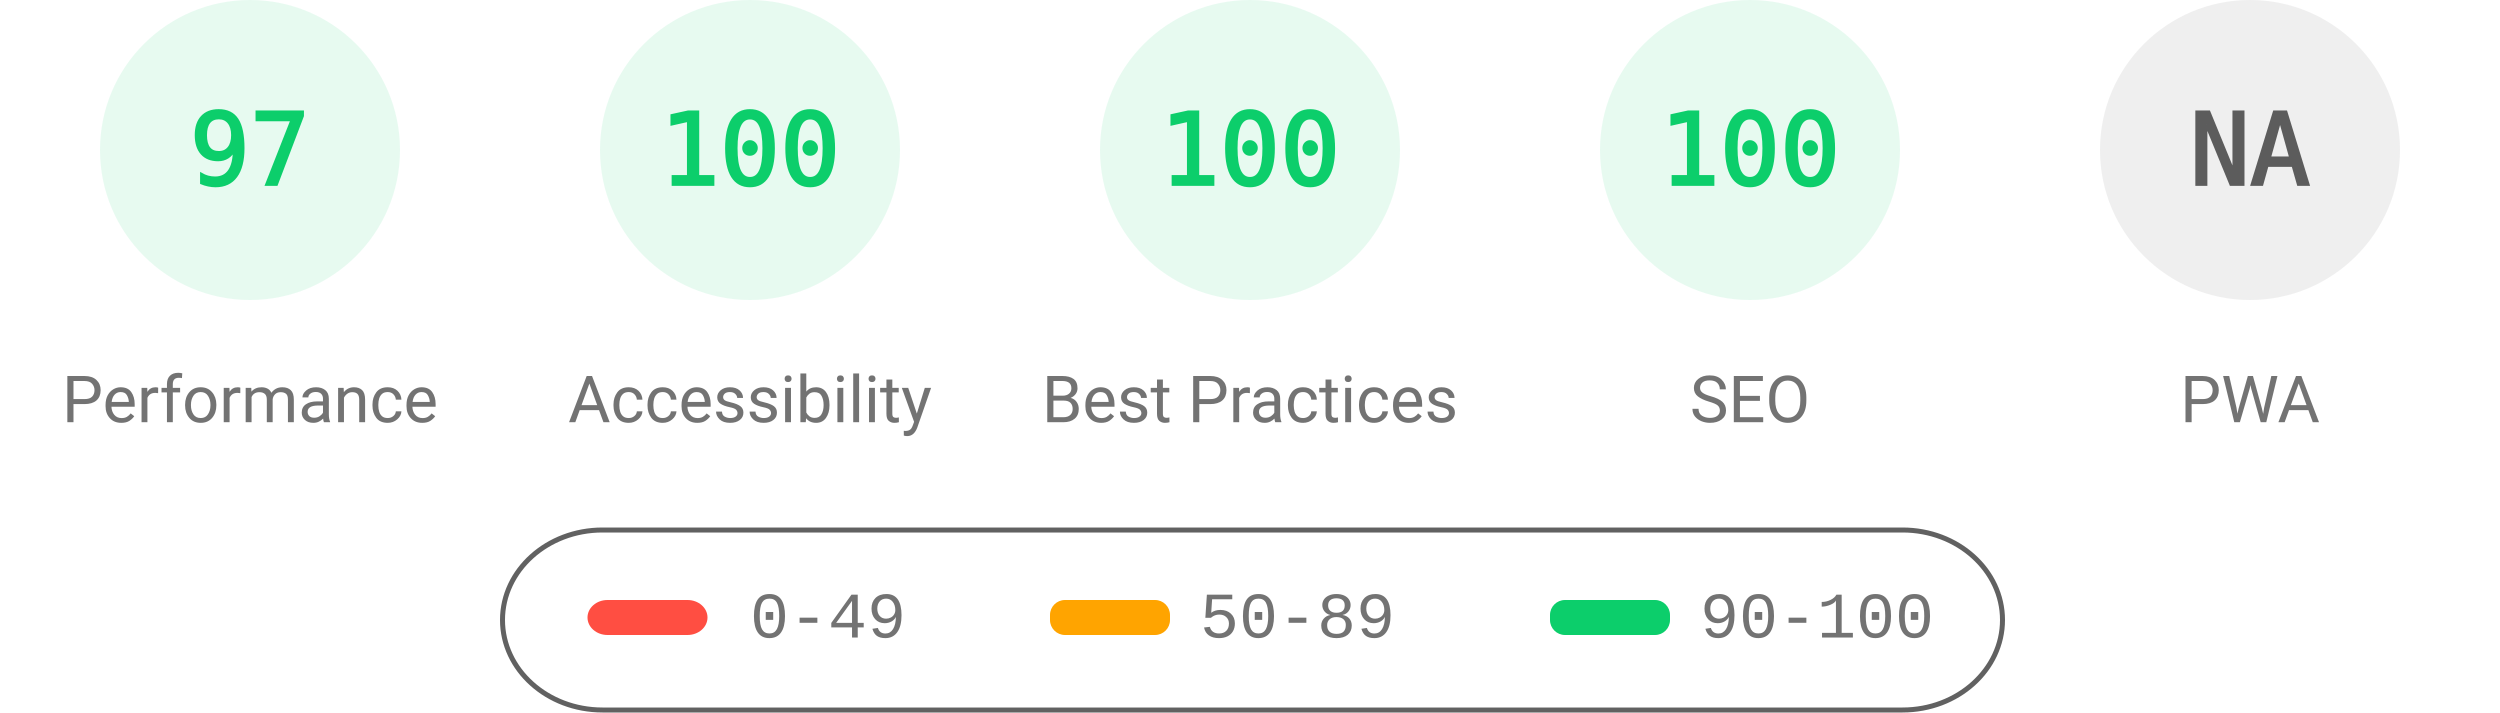
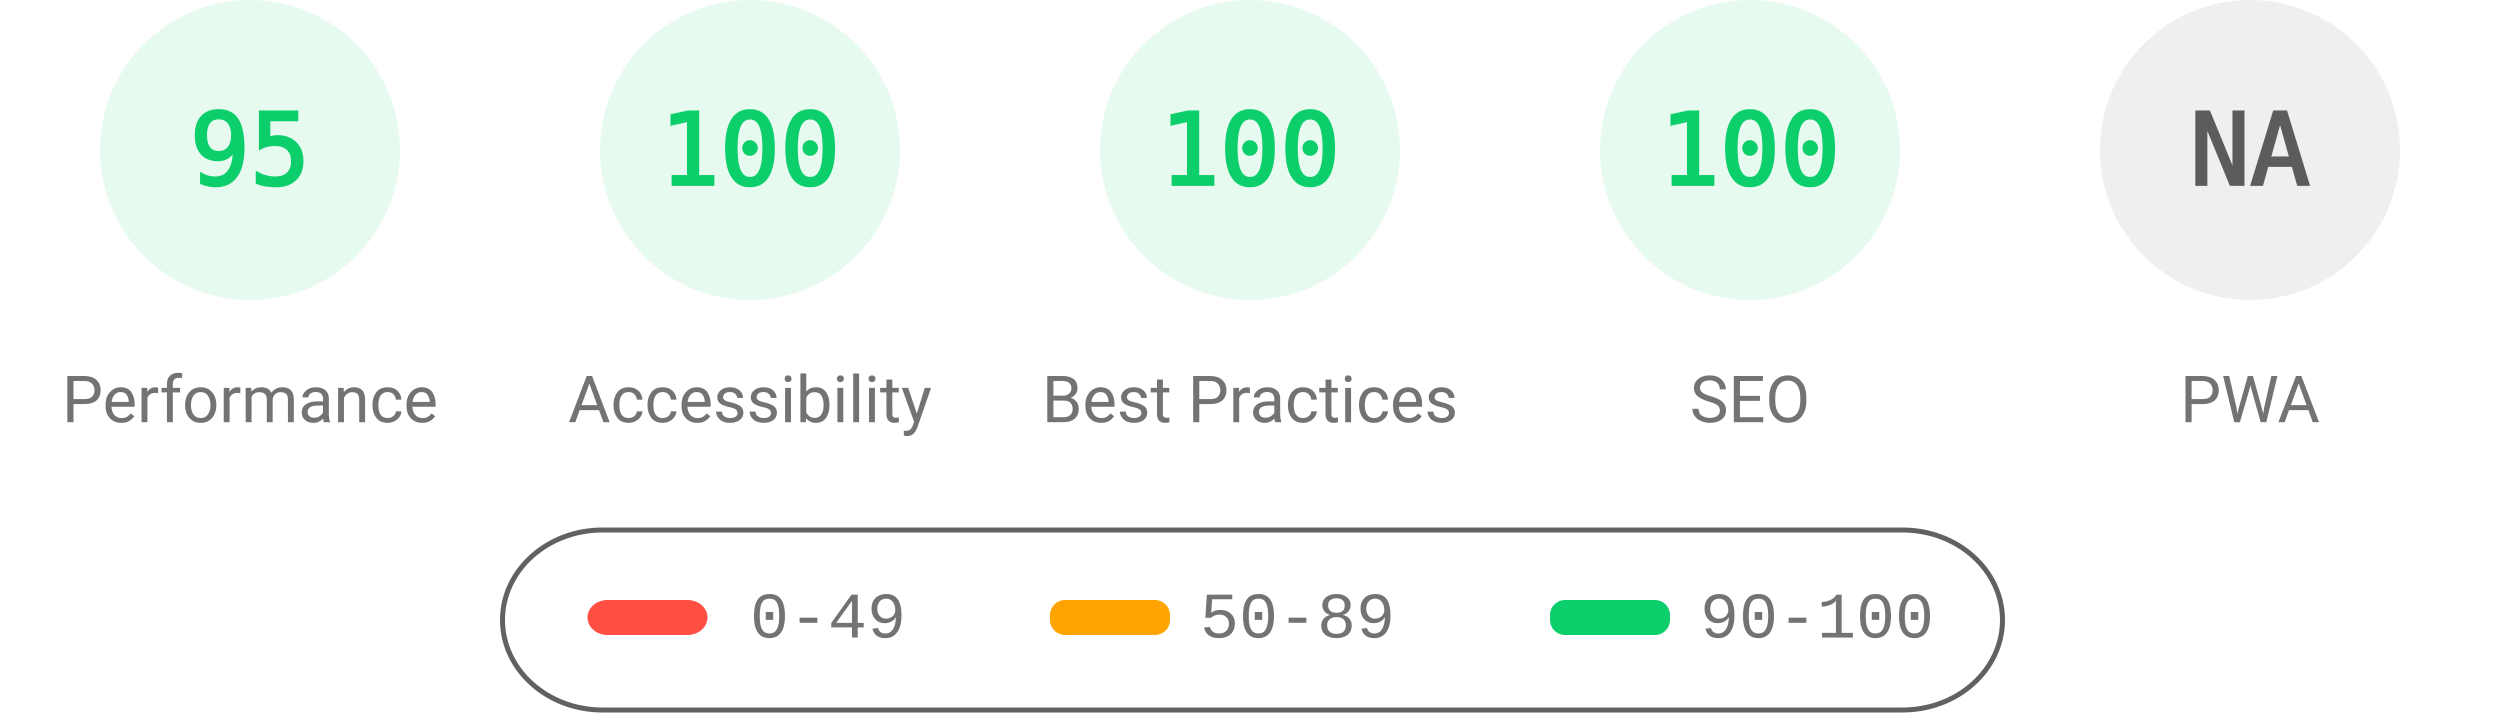
<svg xmlns="http://www.w3.org/2000/svg" fill="none" width="1000" height="285">
  <style>.gauge-base{opacity:.1}.gauge-arc{fill:none;animation-delay:250ms;stroke-linecap:round;transform:rotate(-90deg);transform-origin:100px 60px;animation:load-gauge 1s ease forwards}.guage-text{font-size:40px;font-family:monospace;text-align:center}.guage-red{color:#ff4e42;fill:#ff4e42;stroke:#ff4e42}.guage-orange{color:#ffa400;fill:#ffa400;stroke:#ffa400}.guage-green{color:#0cce6b;fill:#0cce6b;stroke:#0cce6b}.guage-undefined{color:#5c5c5c;fill:#5c5c5c;stroke:#5c5c5c}.guage-title{color:#737373;fill:#737373;stroke:none;font-size:26px;line-height:26px;font-family:Roboto,Halvetica,Arial,sans-serif}@keyframes load-gauge{from{stroke-dasharray:0 352.858}}</style>
  <svg class="guage-div guage-perf guage-green" viewBox="0 0 200 200" width="200" height="200">
    <circle class="gauge-base" r="56" cx="100" cy="60" stroke-width="8" />
-     <circle class="gauge-arc guage-arc-1" r="56" cx="100" cy="60" stroke-width="8" style="stroke-dasharray:341.302,351.858" />
-     <text class="guage-text" x="100" y="60" alignment-baseline="central" dominant-baseline="central" text-anchor="middle">97</text>
+     <circle class="gauge-arc guage-arc-1" r="56" cx="100" cy="60" stroke-width="8" style="stroke-dasharray:334.265,351.858" />
+     <text class="guage-text" x="100" y="60" alignment-baseline="central" dominant-baseline="central" text-anchor="middle">95</text>
    <text class="guage-title" x="100" y="160" alignment-baseline="central" dominant-baseline="central" text-anchor="middle">Performance</text>
  </svg>
  <svg class="guage-div guage-acc guage-green" viewBox="0 0 200 200" width="200" height="200" x="200">
    <circle class="gauge-base" r="56" cx="100" cy="60" stroke-width="8" />
    <circle class="gauge-arc guage-arc-2" r="56" cx="100" cy="60" stroke-width="8" style="stroke-dasharray:351.858,351.858" />
    <text class="guage-text" x="100" y="60" alignment-baseline="central" dominant-baseline="central" text-anchor="middle">100</text>
    <text class="guage-title" x="100" y="160" alignment-baseline="central" dominant-baseline="central" text-anchor="middle">Accessibility</text>
  </svg>
  <svg class="guage-div guage-best guage-green" viewBox="0 0 200 200" width="200" height="200" x="400">
    <circle class="gauge-base" r="56" cx="100" cy="60" stroke-width="8" />
    <circle class="gauge-arc guage-arc-3" r="56" cx="100" cy="60" stroke-width="8" style="stroke-dasharray:351.858,351.858" />
    <text class="guage-text" x="100" y="60" alignment-baseline="central" dominant-baseline="central" text-anchor="middle">100</text>
    <text class="guage-title" x="100" y="160" alignment-baseline="central" dominant-baseline="central" text-anchor="middle">Best Practices</text>
  </svg>
  <svg class="guage-div guage-seo guage-green" viewBox="0 0 200 200" width="200" height="200" x="600">
    <circle class="gauge-base" r="56" cx="100" cy="60" stroke-width="8" />
    <circle class="gauge-arc guage-arc-4" r="56" cx="100" cy="60" stroke-width="8" style="stroke-dasharray:351.858,351.858" />
    <text class="guage-text" x="100" y="60" alignment-baseline="central" dominant-baseline="central" text-anchor="middle">100</text>
    <text class="guage-title" x="100" y="160" alignment-baseline="central" dominant-baseline="central" text-anchor="middle">SEO</text>
  </svg>
  <svg class="guage-div guage-pwa guage-undefined" viewBox="0 0 200 200" width="200" height="200" x="800">
    <circle class="gauge-base" r="56" cx="100" cy="60" stroke-width="8" />
    <circle class="gauge-arc guage-arc-4" r="56" cx="100" cy="60" stroke-width="8" style="stroke-dasharray:351.858,351.858" />
    <text class="guage-text" x="100" y="60" alignment-baseline="central" dominant-baseline="central" text-anchor="middle">NA</text>
    <text class="guage-title" x="100" y="160" alignment-baseline="central" dominant-baseline="central" text-anchor="middle">PWA</text>
  </svg>
  <svg width="604" height="76" x="200" y="210">
    <path fill="none" id="canvas_background" d="M-1-1h604v80H-1z" />
    <rect fill-opacity="0" stroke="#616161" stroke-width="2" rx="40" id="svg_2" height="72" width="600" y="2" x="1" fill="#000" />
    <rect stroke="#000" rx="8" id="svg_3" height="14" width="48" y="30" x="35" stroke-opacity="null" stroke-width="0" fill="#ff4e42" />
    <rect stroke="#000" rx="6" id="svg_4" height="14" width="48" y="30" x="220" stroke-opacity="null" stroke-width="0" fill="#ffa400" />
    <rect stroke="#000" rx="6" id="svg_5" height="14" width="48" y="30" x="420" stroke-opacity="null" stroke-width="0" fill="#0cce6b" />
    <text xml:space="preserve" text-anchor="start" font-family="'Courier New', Courier, monospace" font-size="26" id="svg_6" y="45" x="100" stroke-opacity="null" stroke-width="0" stroke="#000" fill="#737373">0-49</text>
    <text xml:space="preserve" text-anchor="start" font-family="'Courier New', Courier, monospace" font-size="26" id="svg_7" y="45" x="280" stroke-opacity="null" stroke-width="0" stroke="#000" fill="#737373">50-89</text>
    <text xml:space="preserve" text-anchor="start" font-family="'Courier New', Courier, monospace" font-size="26" id="svg_8" y="45" x="480" stroke-opacity="null" stroke-width="0" stroke="#000" fill="#737373">90-100</text>
  </svg>
</svg>
